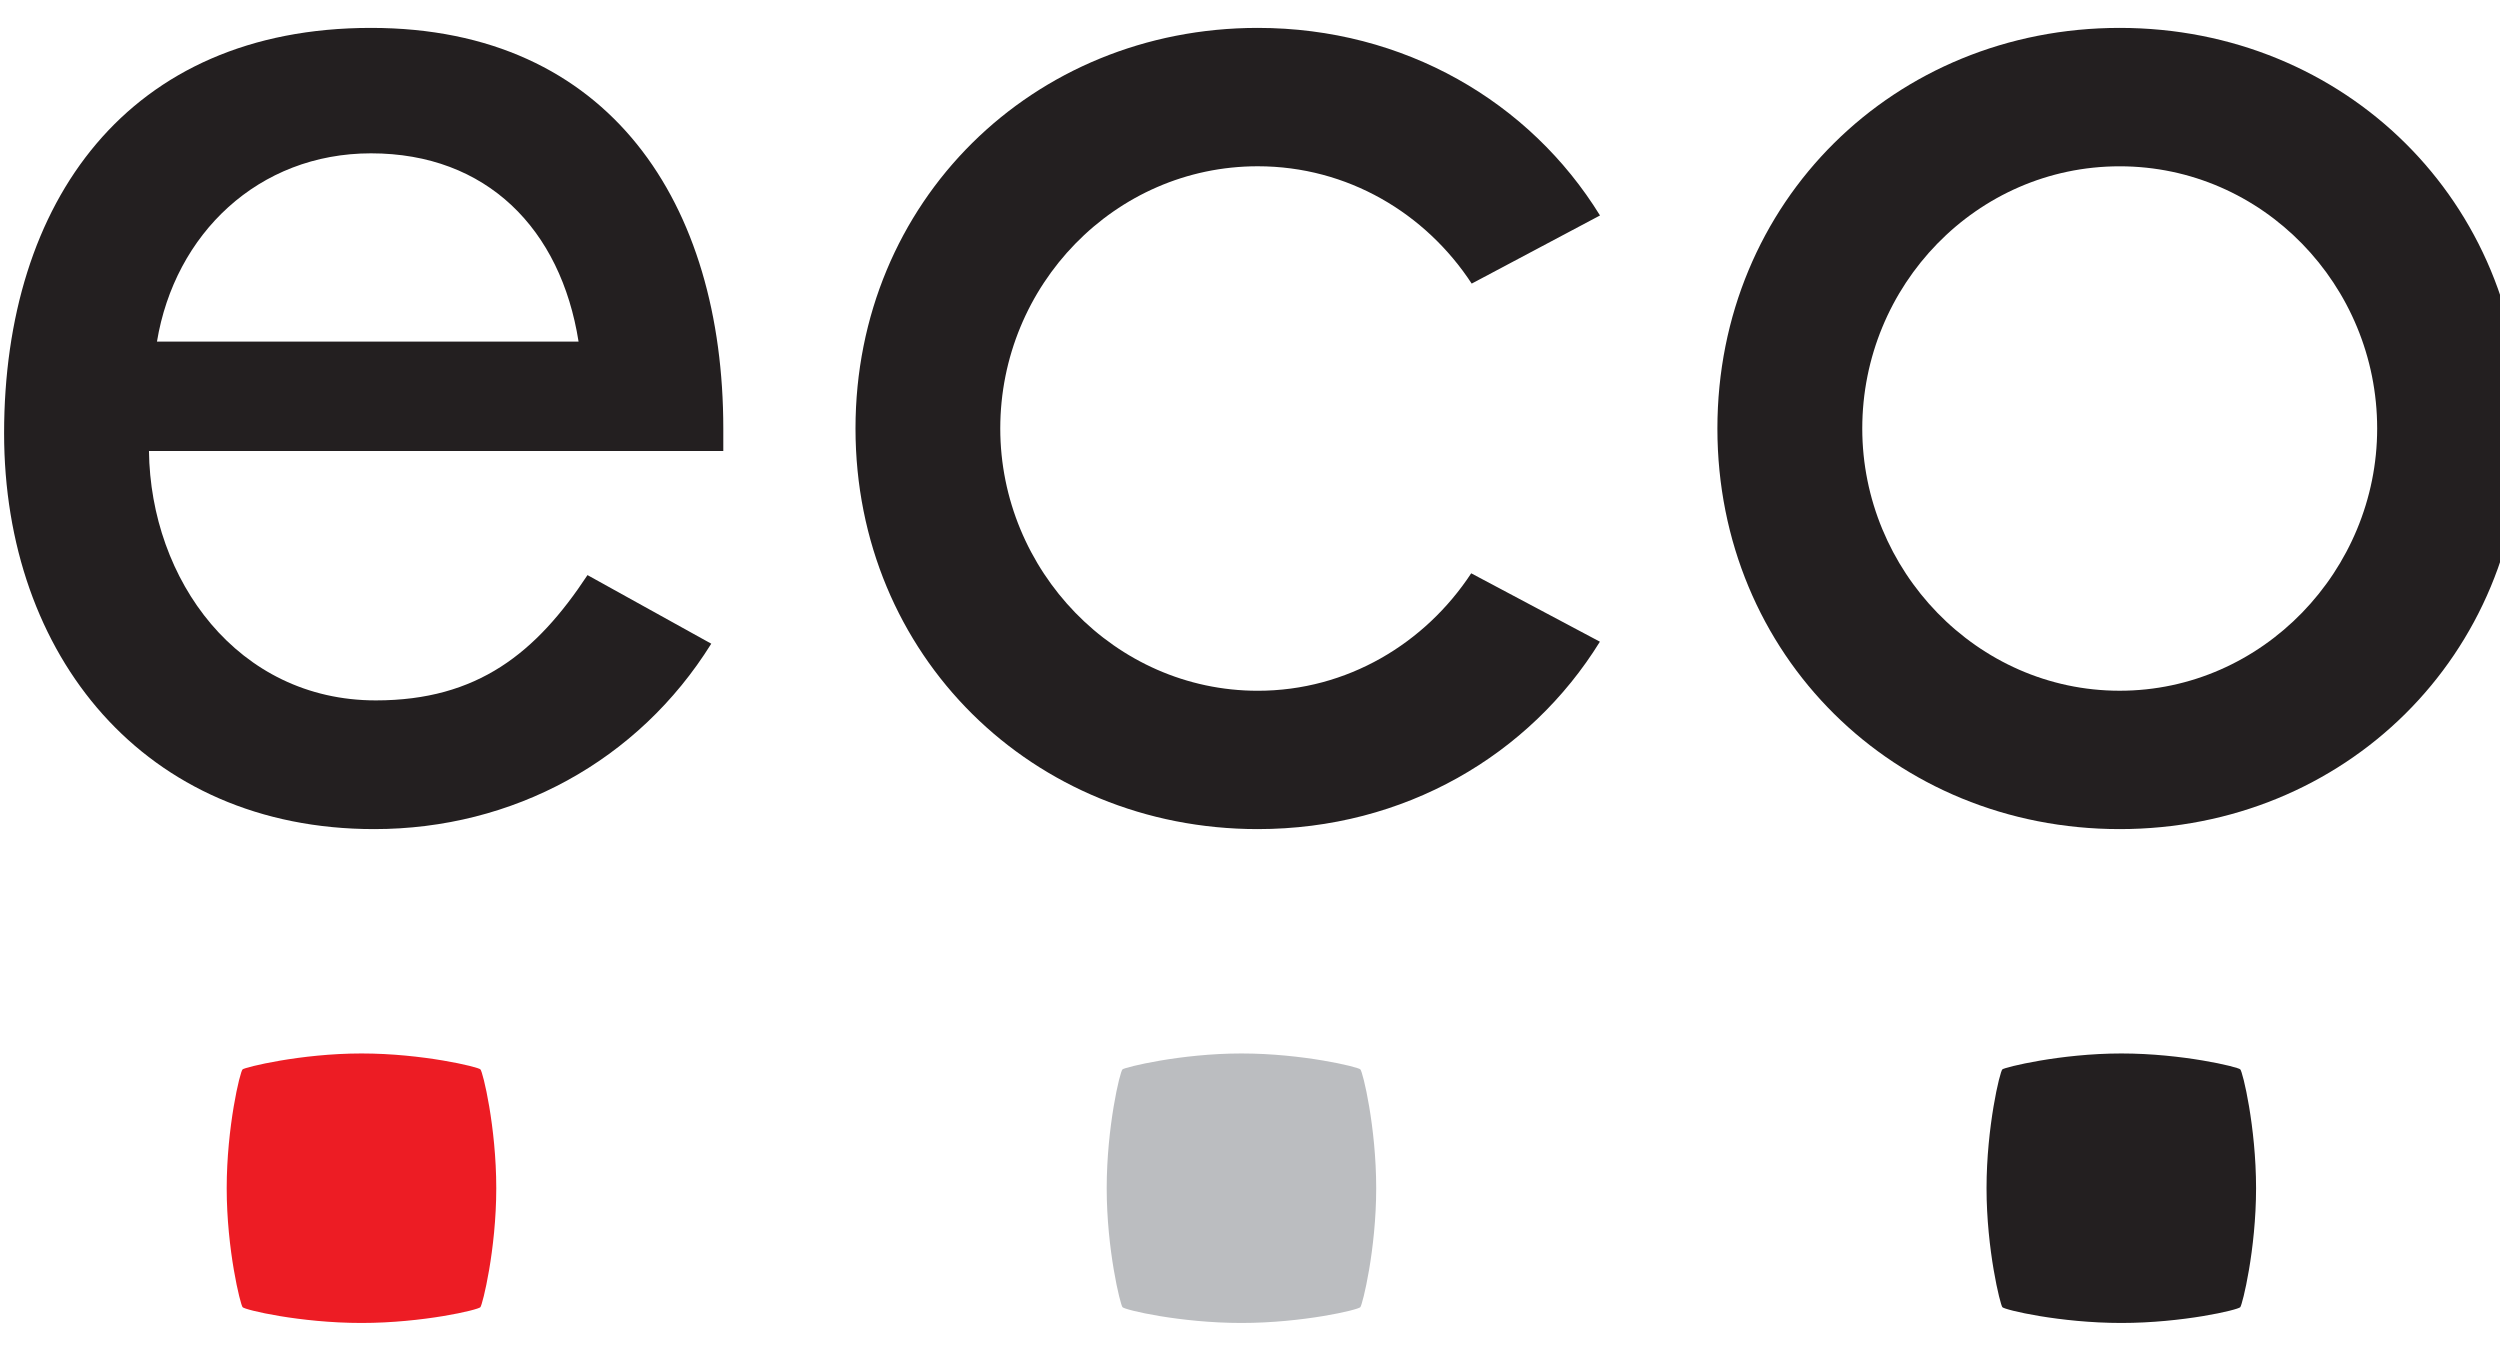
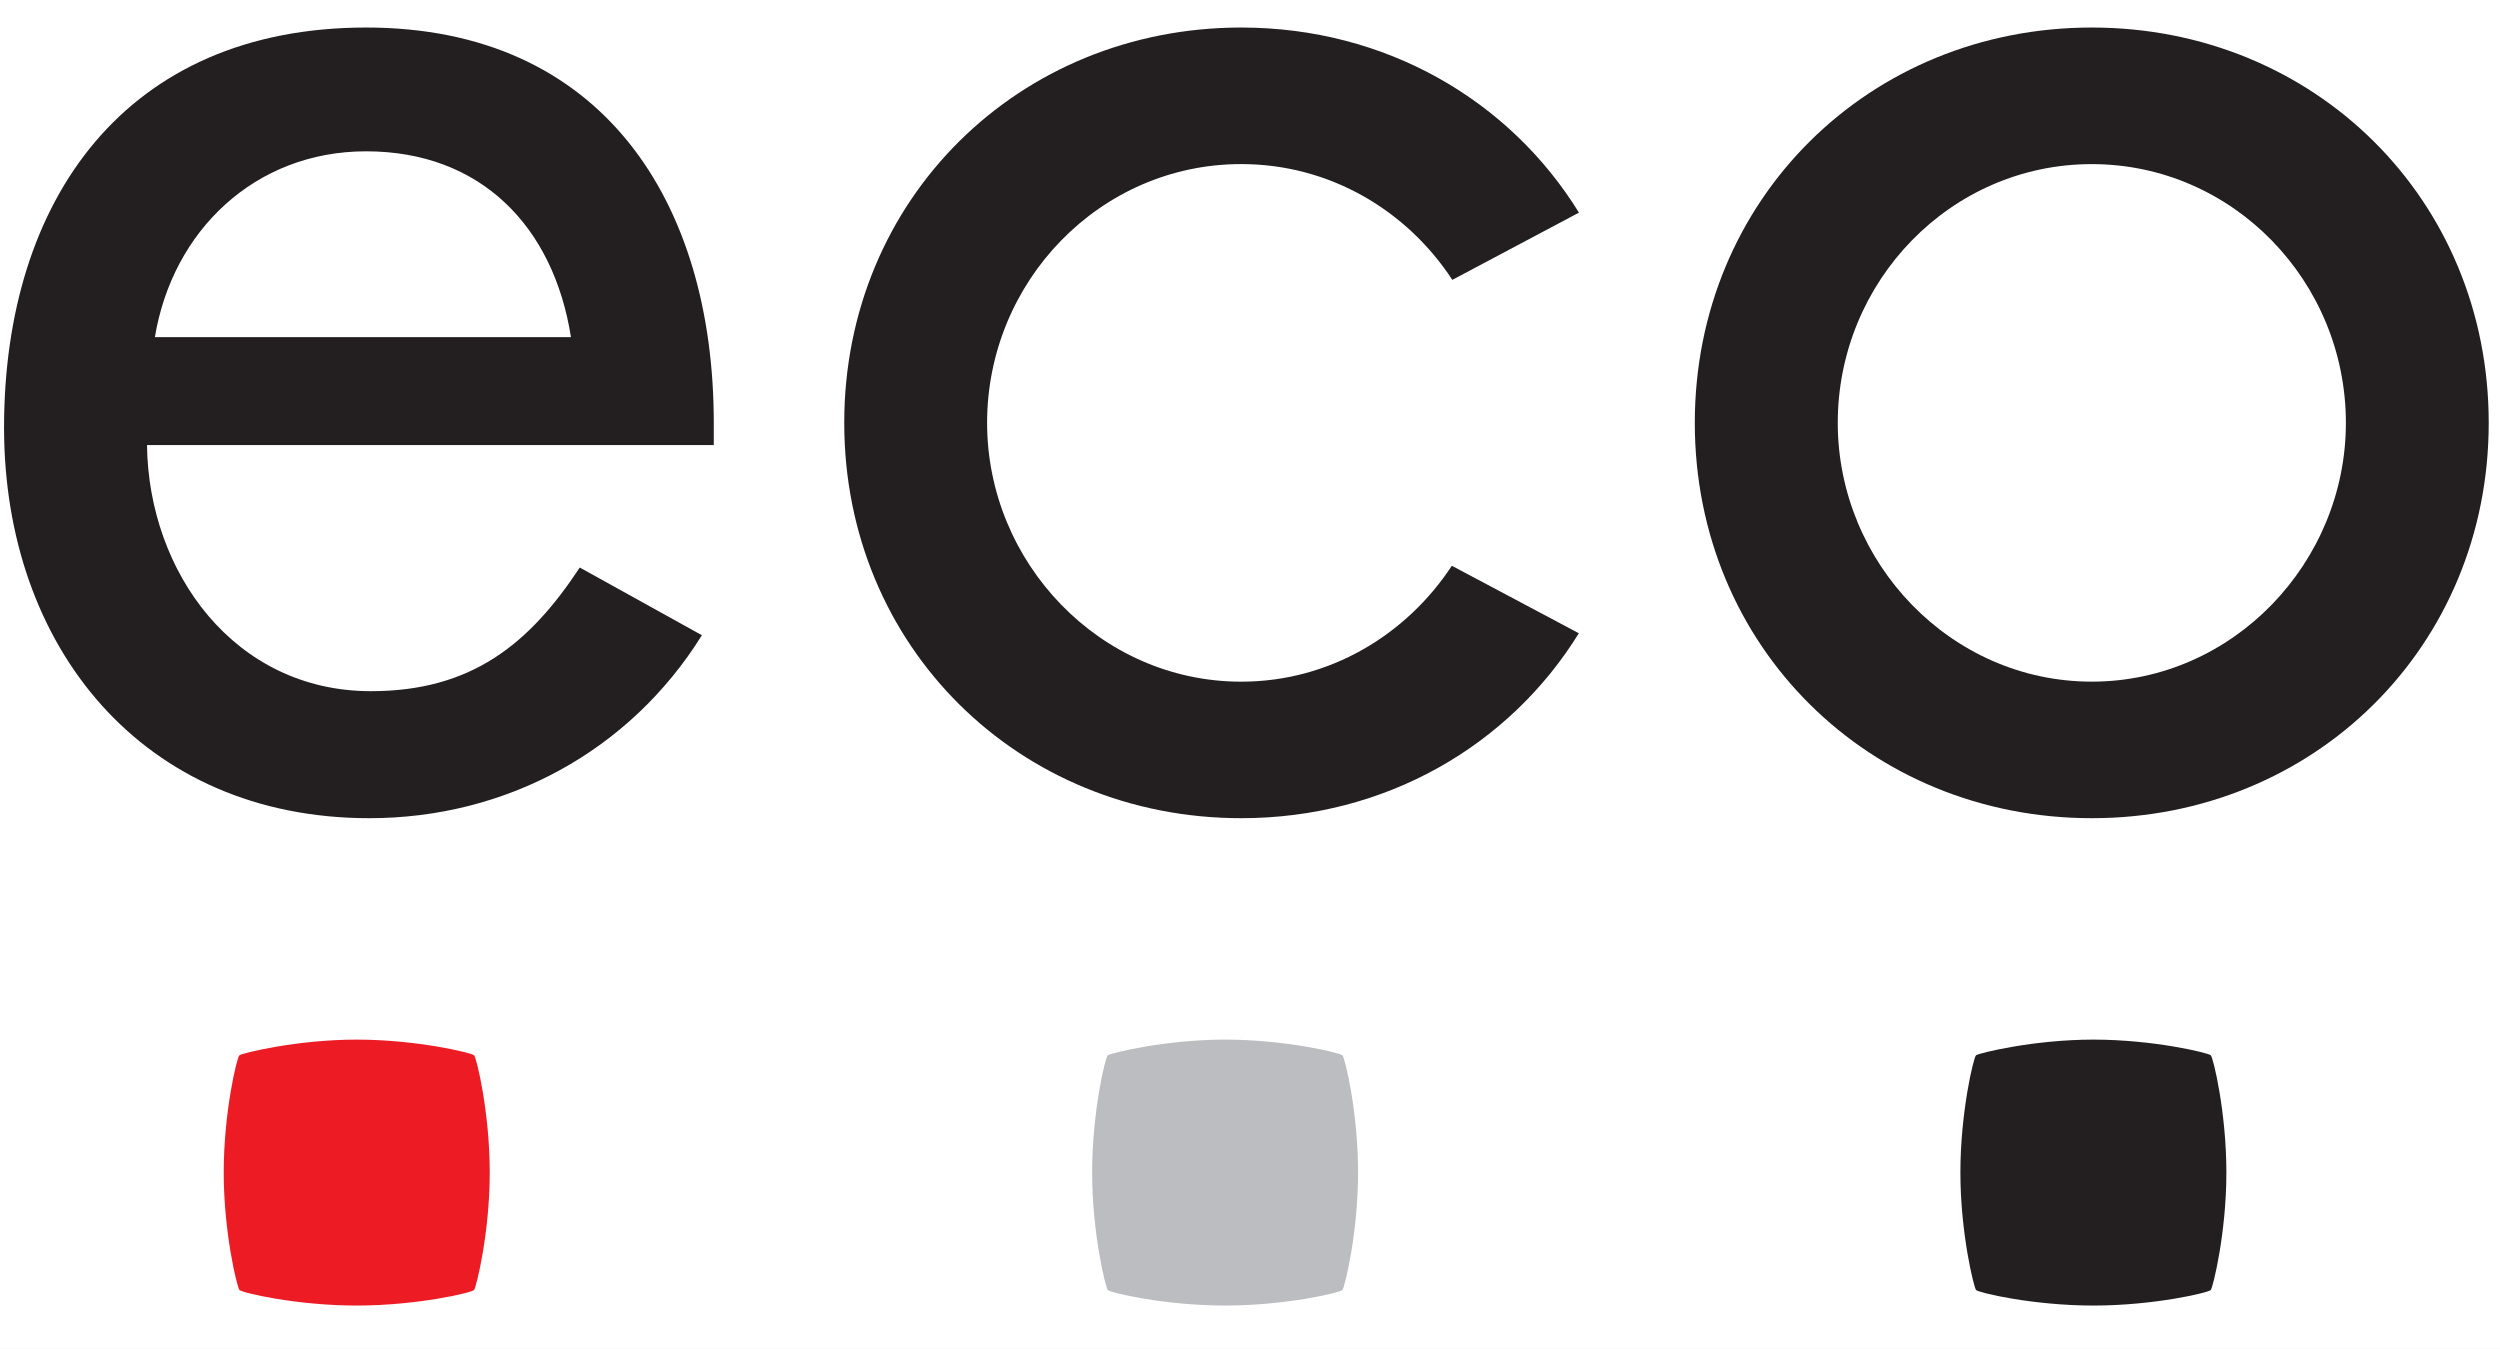
- <svg xmlns="http://www.w3.org/2000/svg" width="100%" height="100%" viewBox="0 0 75 41" version="1.1" xml:space="preserve" style="fill-rule:evenodd;clip-rule:evenodd;stroke-linejoin:round;stroke-miterlimit:1.414;">
-   <rect id="Artboard1" x="0" y="0" width="75.886" height="41.036" style="fill:none;" />
+ <svg xmlns="http://www.w3.org/2000/svg" width="100%" height="100%" viewBox="0 0 76 41" version="1.1" xml:space="preserve" style="fill-rule:evenodd;clip-rule:evenodd;stroke-linejoin:round;stroke-miterlimit:1.414;">
+   <rect id="eco" x="0" y="0" width="76.224" height="41" style="fill:none;" />
  <clipPath id="_clip1">
-     <rect x="0" y="0" width="75.886" height="41.036" />
+     <rect x="0" y="0" width="76.224" height="41" />
  </clipPath>
  <g clip-path="url(#_clip1)">
+     <rect id="Artboard1" x="0" y="0" width="75.886" height="41.036" style="fill:none;" />
    <g>
      <rect x="-16.756" y="-19.168" width="144.847" height="72.674" style="fill:#fff;" />
      <path d="M7.278,32.081c0.072,-0.062 1.734,-0.477 3.567,-0.477c1.83,0 3.494,0.403 3.567,0.477c0.074,0.07 0.476,1.725 0.476,3.565c0,1.845 -0.411,3.492 -0.476,3.569c-0.064,0.081 -1.726,0.474 -3.567,0.474c-1.845,0 -3.504,-0.393 -3.567,-0.474c-0.066,-0.077 -0.477,-1.724 -0.477,-3.569c0,-1.84 0.402,-3.505 0.477,-3.565" style="fill:#ed1c24;fill-rule:nonzero;" />
      <path d="M33.675,32.081c0.072,-0.062 1.735,-0.477 3.568,-0.477c1.83,0 3.494,0.403 3.567,0.477c0.075,0.07 0.476,1.725 0.476,3.565c0,1.845 -0.41,3.492 -0.476,3.569c-0.066,0.081 -1.725,0.474 -3.567,0.474c-1.845,0 -3.504,-0.393 -3.568,-0.474c-0.066,-0.077 -0.474,-1.724 -0.474,-3.569c0,-1.84 0.399,-3.505 0.474,-3.565" style="fill:#bbbdc0;fill-rule:nonzero;" />
      <path d="M60.071,32.081c0.074,-0.062 1.736,-0.477 3.569,-0.477c1.83,0 3.493,0.403 3.568,0.477c0.074,0.07 0.474,1.725 0.474,3.565c0,1.845 -0.409,3.492 -0.474,3.569c-0.064,0.081 -1.725,0.474 -3.568,0.474c-1.844,0 -3.501,-0.393 -3.569,-0.474c-0.064,-0.077 -0.475,-1.724 -0.475,-3.569c0,-1.84 0.402,-3.505 0.475,-3.565" style="fill:#231f20;fill-rule:nonzero;" />
      <path d="M63.59,0.837c-6.756,0 -12.068,5.211 -12.068,12.019c0,6.803 5.312,12.017 12.068,12.017c6.757,0 12.067,-5.214 12.067,-12.017c0,-6.808 -5.31,-12.019 -12.067,-12.019m0,4.152c4.294,0 7.725,3.571 7.725,7.867c0,4.245 -3.431,7.866 -7.725,7.866c-4.296,0 -7.722,-3.621 -7.722,-7.866c0,-4.296 3.426,-7.867 7.722,-7.867" style="fill:#231f20;fill-rule:nonzero;" />
      <path d="M44.151,8.508l3.849,-2.044c-2.104,-3.414 -5.877,-5.627 -10.267,-5.627c-6.759,0 -12.068,5.21 -12.068,12.018c0,6.804 5.309,12.018 12.068,12.018c4.39,0 8.157,-2.211 10.264,-5.622l-3.861,-2.052c-1.38,2.102 -3.718,3.524 -6.403,3.524c-4.296,0 -7.725,-3.621 -7.725,-7.868c0,-4.294 3.429,-7.867 7.725,-7.867c2.694,0 5.038,1.411 6.418,3.52" style="fill:#231f20;fill-rule:nonzero;" />
      <path d="M4.469,13.53l17.23,0l0,-0.674c0,-6.711 -3.378,-12.019 -10.569,-12.019c-7.29,0 -11.007,5.211 -11.007,12.162c0,6.66 4.199,11.874 11.103,11.874c4.155,0 7.917,-2.036 10.112,-5.562l-3.713,-2.058c-1.536,2.329 -3.292,3.759 -6.351,3.759c-4.152,0 -6.759,-3.621 -6.805,-7.482m0.24,-3.282c0.534,-3.233 3.042,-5.648 6.421,-5.648c3.474,0 5.694,2.27 6.227,5.648l-12.648,0Z" style="fill:#231f20;fill-rule:nonzero;" />
    </g>
  </g>
</svg>
